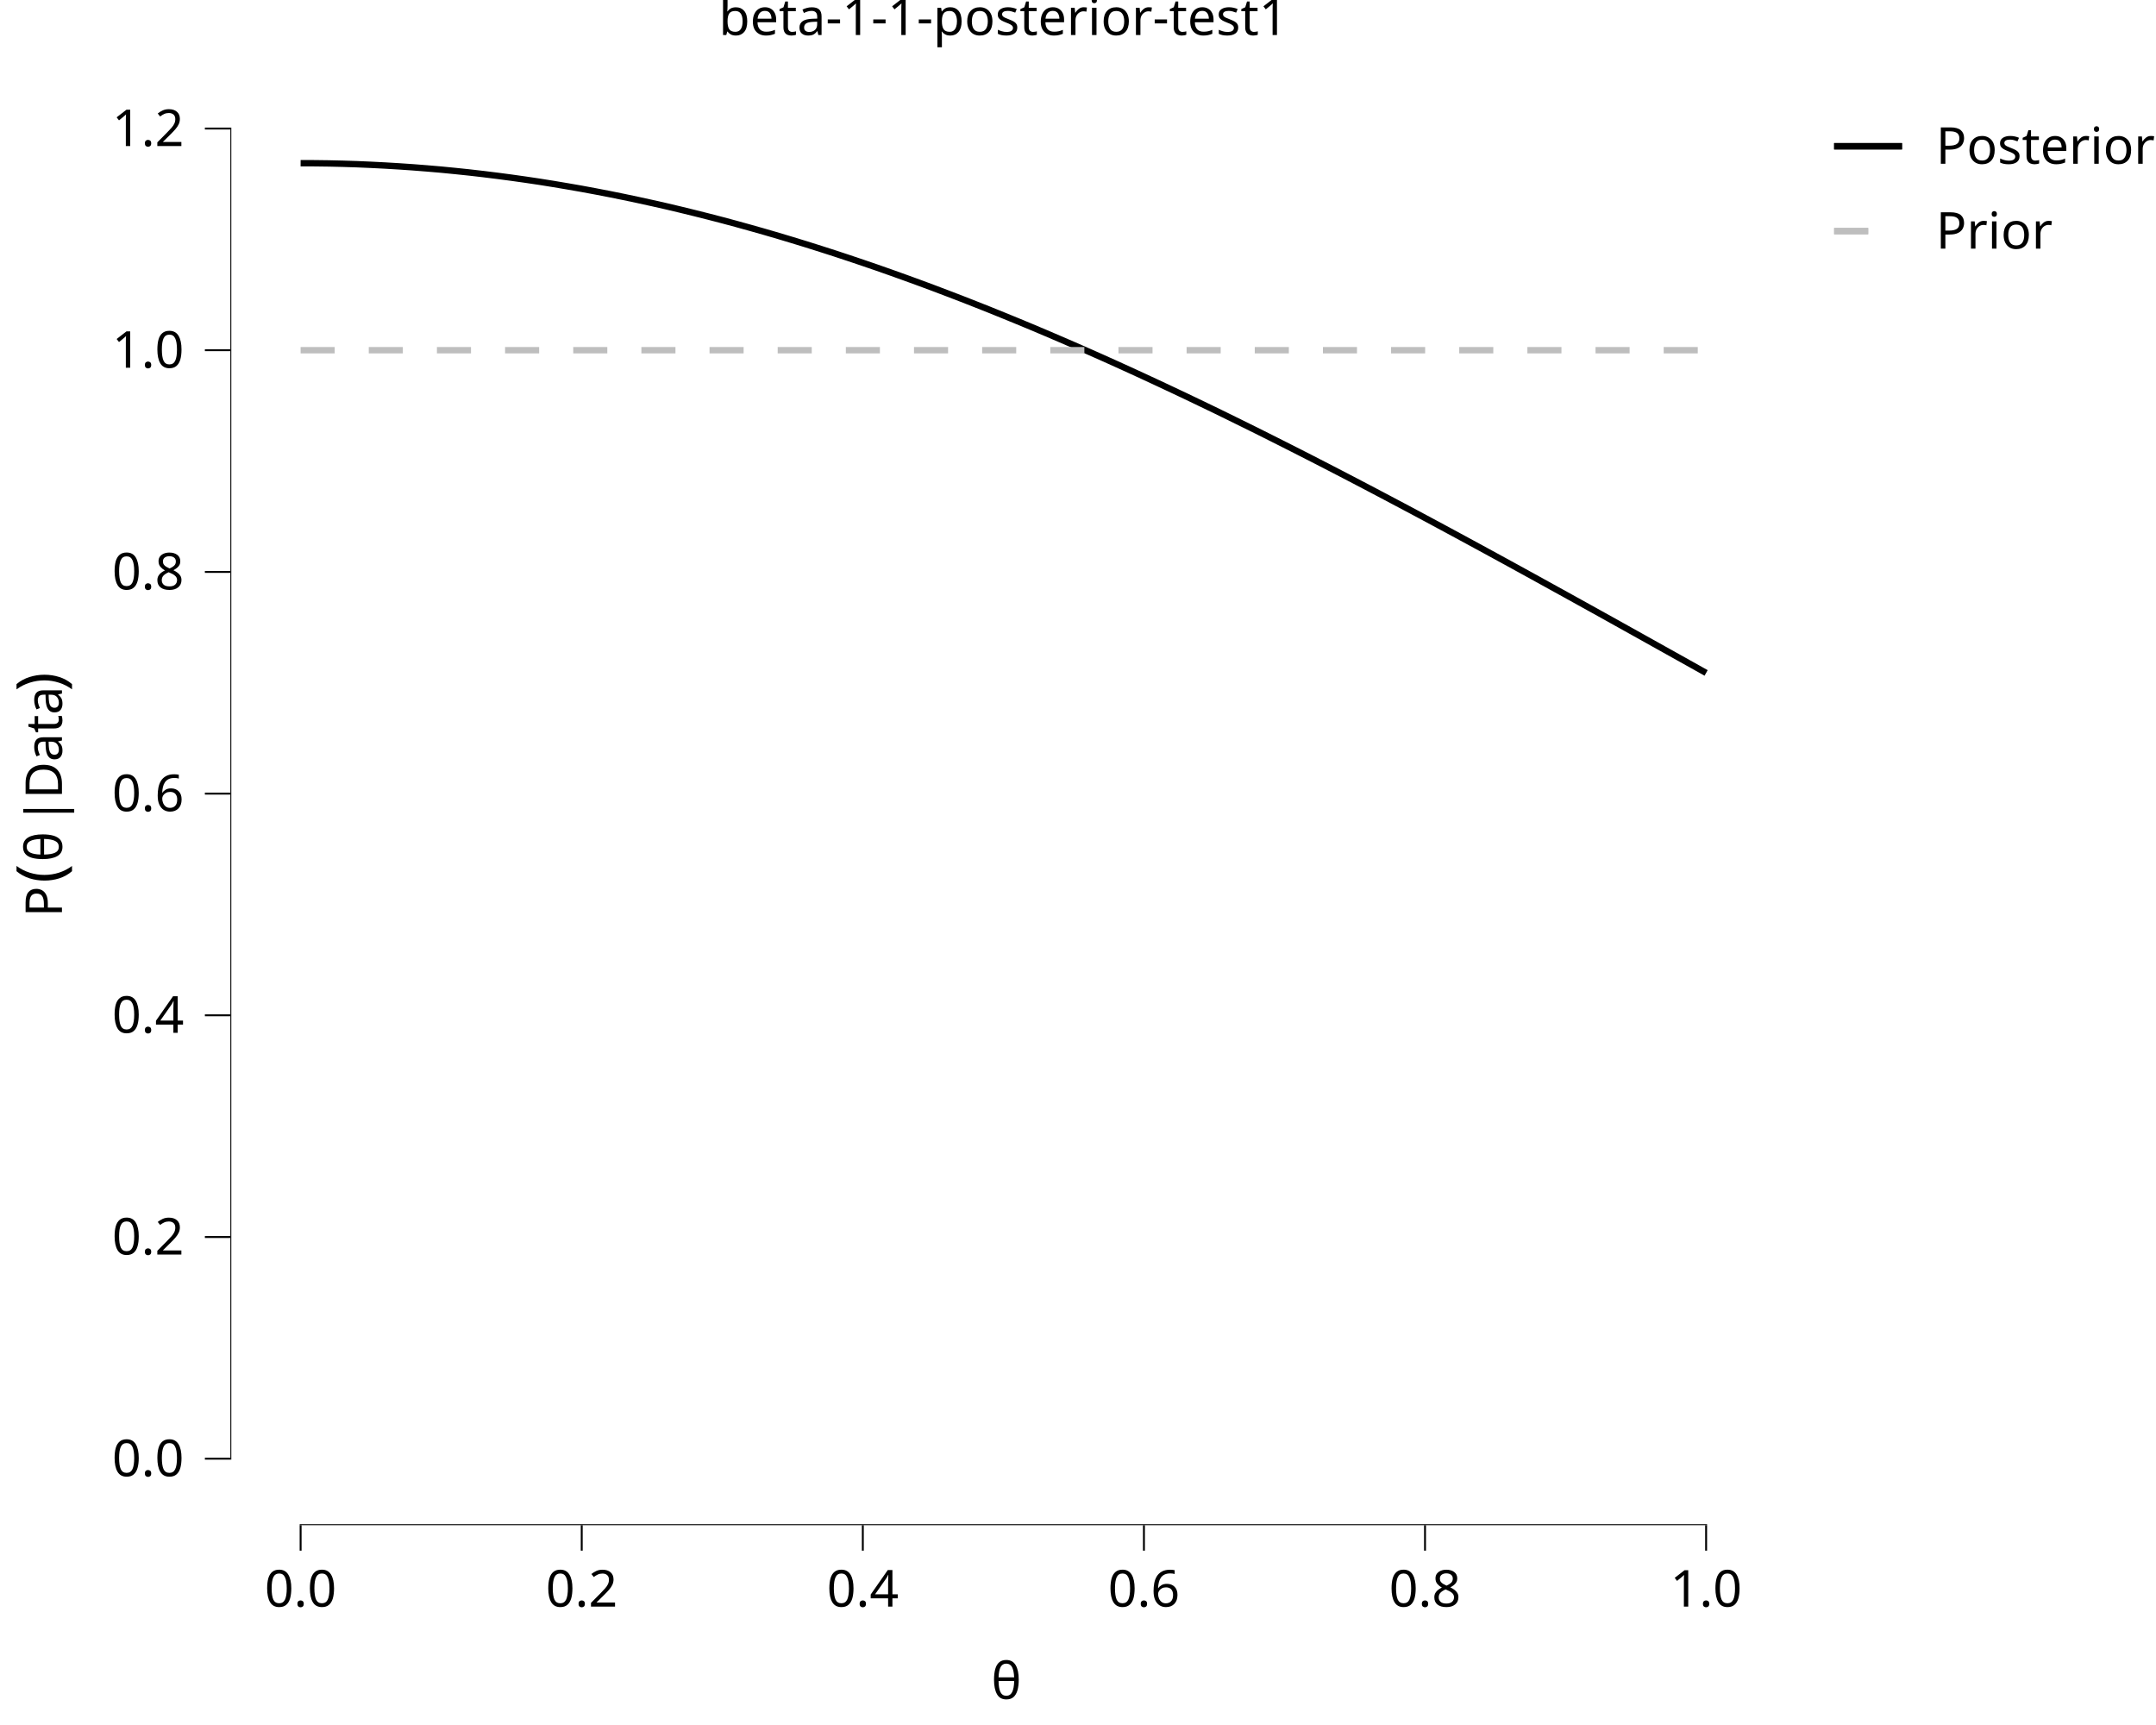
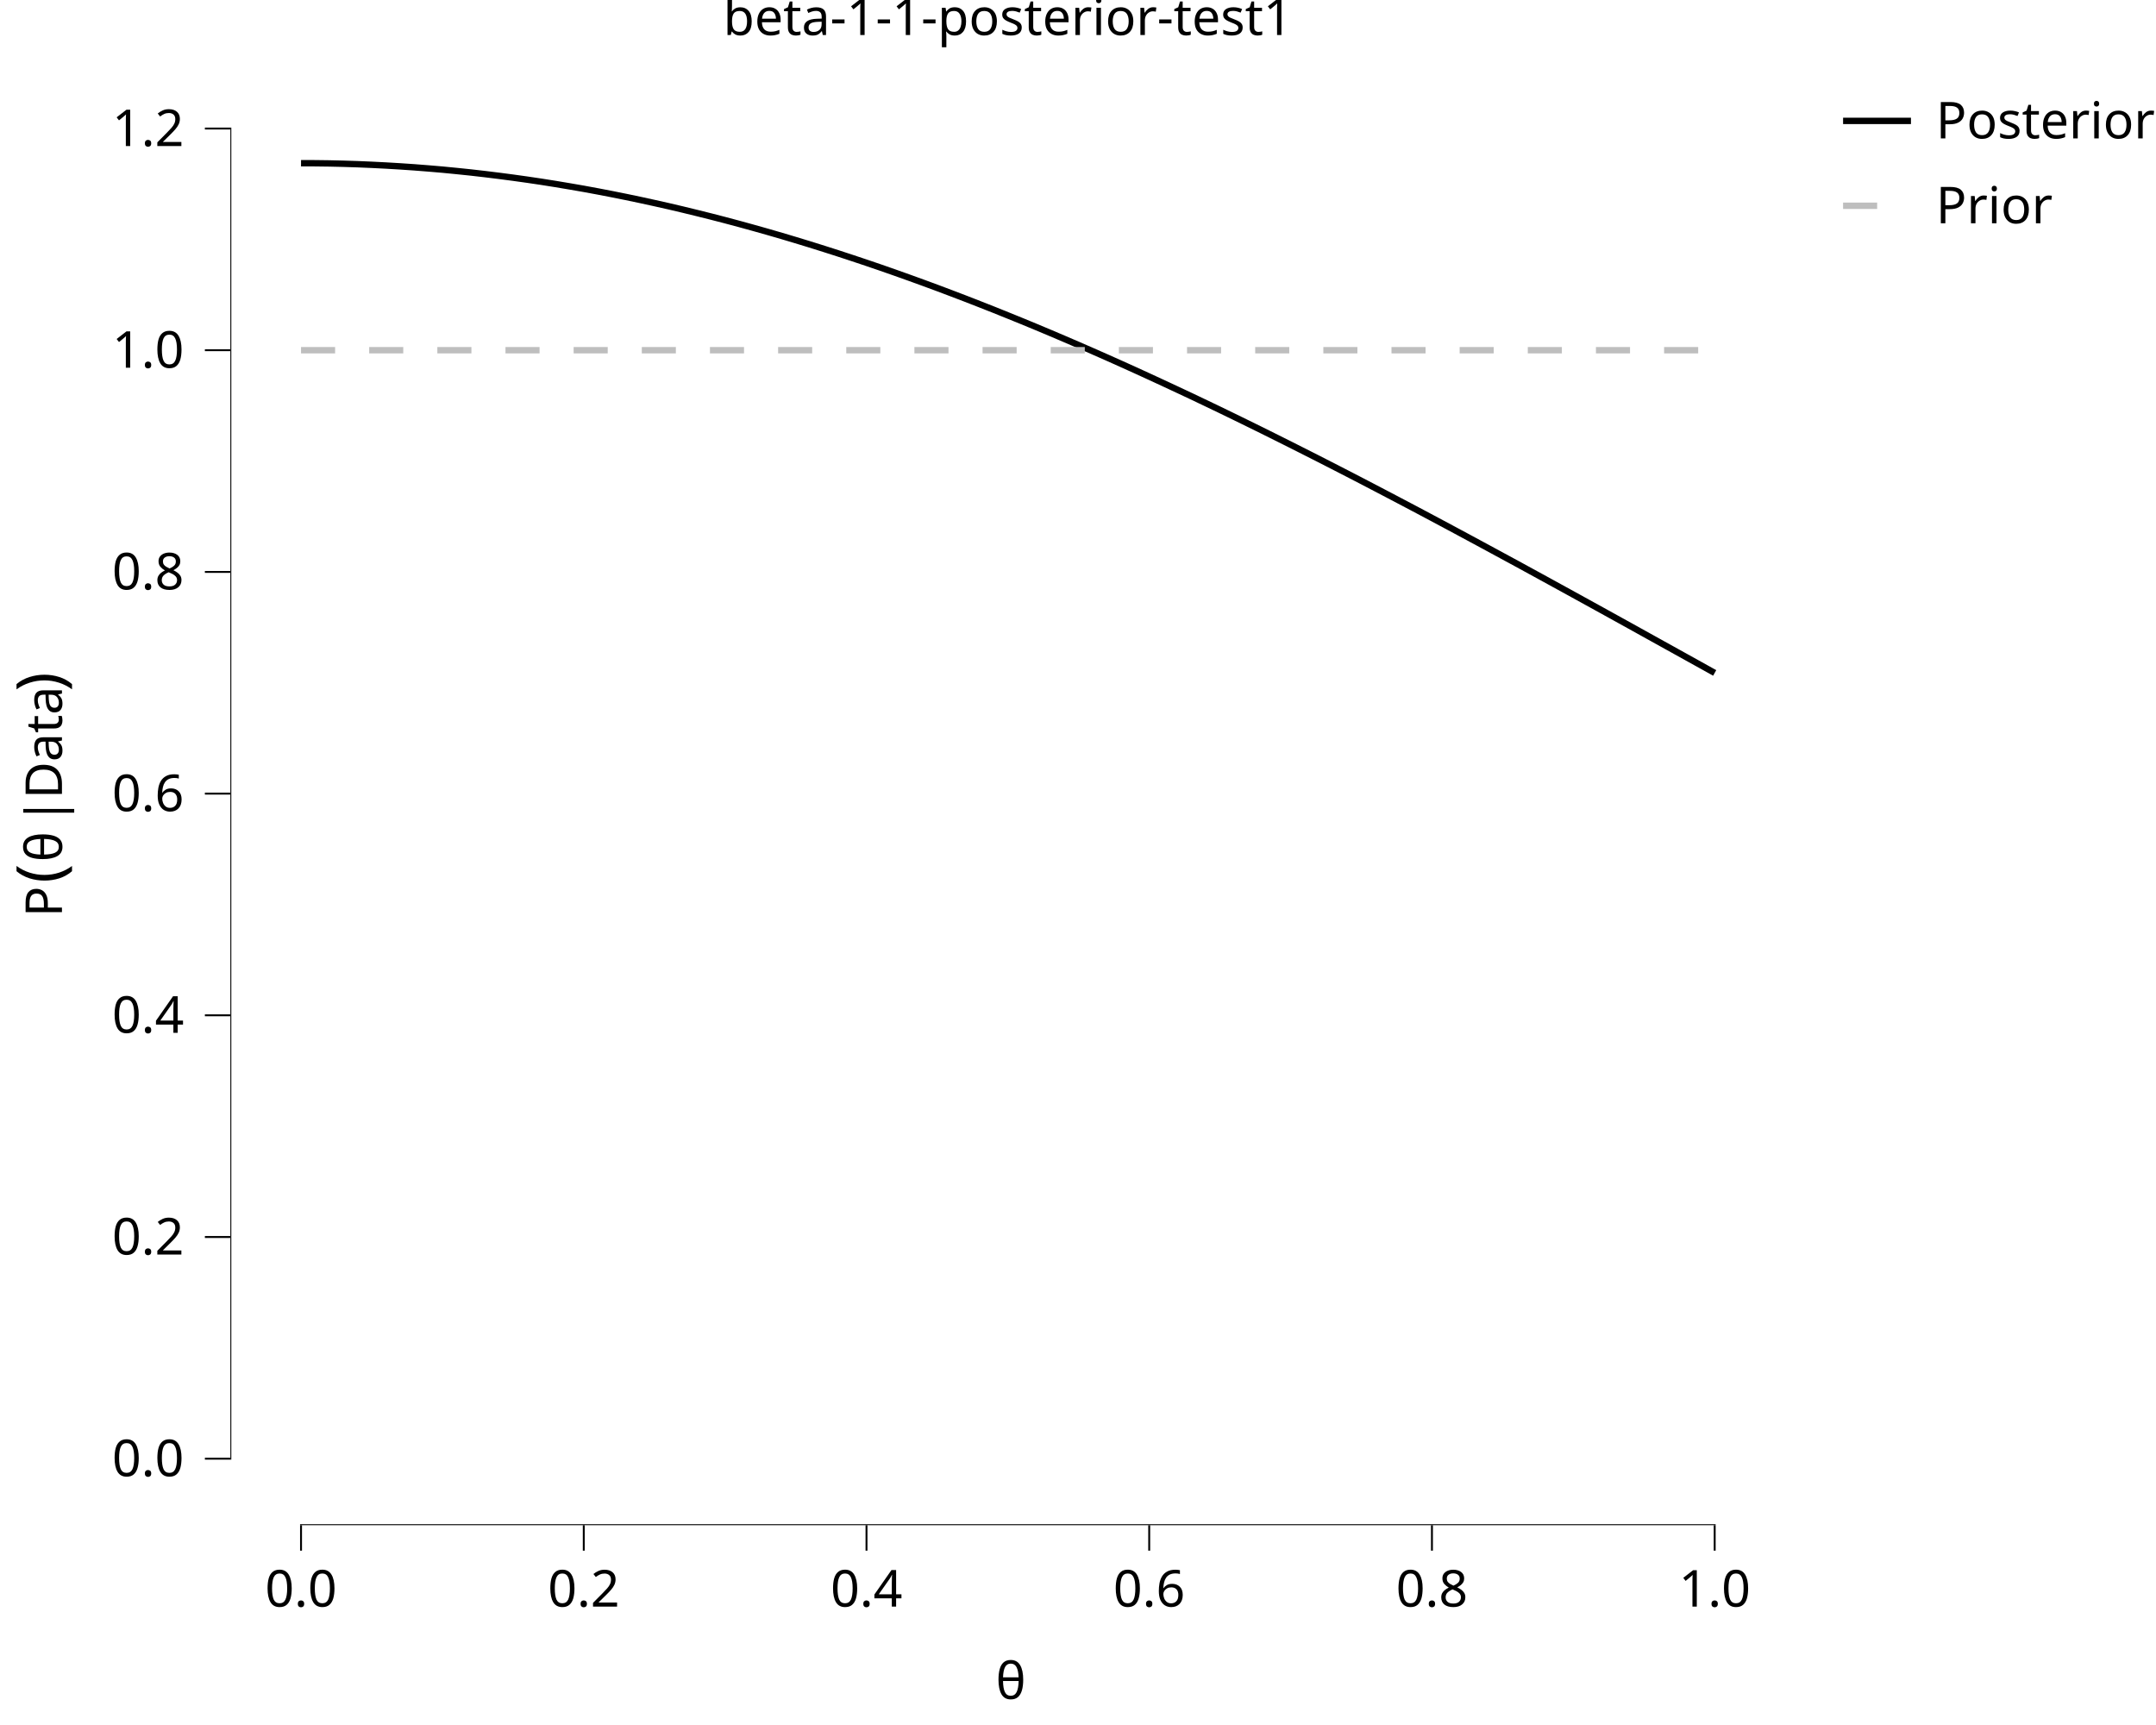
<svg xmlns="http://www.w3.org/2000/svg" class="svglite" data-engine-version="2.0" width="720.00pt" height="576.00pt" viewBox="0 0 720.00 576.00">
  <defs>
    <style type="text/css">
    .svglite line, .svglite polyline, .svglite polygon, .svglite path, .svglite rect, .svglite circle {
      fill: none;
      stroke: #000000;
      stroke-linecap: round;
      stroke-linejoin: round;
      stroke-miterlimit: 10.00;
    }
  </style>
  </defs>
  <rect width="100%" height="100%" style="stroke: none; fill: #FFFFFF;" />
  <defs>
    <clipPath id="cpMC4wMHw3MjAuMDB8MC4wMHw1NzYuMDA=">
      <rect x="0.00" y="0.00" width="720.00" height="576.00" />
    </clipPath>
  </defs>
  <g clip-path="url(#cpMC4wMHw3MjAuMDB8MC4wMHw1NzYuMDA=)">
    <rect x="0.00" y="0.00" width="720.00" height="576.00" style="stroke-width: 10.67; stroke: none;" />
  </g>
  <defs>
-     <clipPath id="cpNzYuOTN8NTkzLjIzfDIwLjcxfDUwOS4yOA==">
-       <rect x="76.93" y="20.71" width="516.31" height="488.57" />
+     <clipPath id="cpNzYuOTN8NTk2LjIyfDIwLjcxfDUwOS4yOA==">
+       <rect x="76.93" y="20.71" width="519.30" height="488.57" />
    </clipPath>
  </defs>
-   <g clip-path="url(#cpNzYuOTN8NTkzLjIzfDIwLjcxfDUwOS4yOA==)">
-     <rect x="76.93" y="20.71" width="516.31" height="488.57" style="stroke-width: 10.67; stroke: none;" />
-     <polyline points="100.39,54.49 105.09,54.51 109.78,54.57 114.48,54.68 119.17,54.83 123.86,55.03 128.56,55.27 133.25,55.55 137.94,55.87 142.64,56.24 147.33,56.64 152.03,57.10 156.72,57.59 161.41,58.13 166.11,58.71 170.80,59.33 175.49,59.99 180.19,60.69 184.88,61.44 189.57,62.23 194.27,63.05 198.96,63.92 203.66,64.83 208.35,65.78 213.04,66.77 217.74,67.80 222.43,68.86 227.12,69.97 231.82,71.12 236.51,72.30 241.21,73.52 245.90,74.78 250.59,76.08 255.29,77.41 259.98,78.78 264.67,80.19 269.37,81.63 274.06,83.11 278.76,84.62 283.45,86.17 288.14,87.75 292.84,89.36 297.53,91.01 302.22,92.69 306.92,94.40 311.61,96.14 316.30,97.92 321.00,99.72 325.69,101.56 330.39,103.42 335.08,105.32 339.77,107.24 344.47,109.19 349.16,111.17 353.85,113.18 358.55,115.21 363.24,117.27 367.94,119.35 372.63,121.46 377.32,123.59 382.02,125.75 386.71,127.93 391.40,130.13 396.10,132.35 400.79,134.60 405.49,136.86 410.18,139.15 414.87,141.46 419.57,143.78 424.26,146.13 428.95,148.49 433.65,150.87 438.34,153.26 443.03,155.67 447.73,158.10 452.42,160.54 457.12,163.00 461.81,165.47 466.50,167.95 471.20,170.44 475.89,172.95 480.58,175.47 485.28,178.00 489.97,180.54 494.67,183.09 499.36,185.65 504.05,188.21 508.75,190.79 513.44,193.37 518.13,195.96 522.83,198.55 527.52,201.15 532.22,203.75 536.91,206.36 541.60,208.97 546.30,211.59 550.99,214.21 555.68,216.83 560.38,219.45 565.07,222.07 569.76,224.70 " style="stroke-width: 2.13; stroke-linecap: butt;" />
-     <polyline points="100.39,116.94 105.09,116.94 109.78,116.94 114.48,116.94 119.17,116.94 123.86,116.94 128.56,116.94 133.25,116.94 137.94,116.94 142.64,116.94 147.33,116.94 152.03,116.94 156.72,116.94 161.41,116.94 166.11,116.94 170.80,116.94 175.49,116.94 180.19,116.94 184.88,116.94 189.57,116.94 194.27,116.94 198.96,116.94 203.66,116.94 208.35,116.94 213.04,116.94 217.74,116.94 222.43,116.94 227.12,116.94 231.82,116.94 236.51,116.94 241.21,116.94 245.90,116.94 250.59,116.94 255.29,116.94 259.98,116.94 264.67,116.94 269.37,116.94 274.06,116.94 278.76,116.94 283.45,116.94 288.14,116.94 292.84,116.94 297.53,116.94 302.22,116.94 306.92,116.94 311.61,116.94 316.30,116.94 321.00,116.94 325.69,116.94 330.39,116.94 335.08,116.94 339.77,116.94 344.47,116.94 349.16,116.94 353.85,116.94 358.55,116.94 363.24,116.94 367.94,116.94 372.63,116.94 377.32,116.94 382.02,116.94 386.71,116.94 391.40,116.94 396.10,116.94 400.79,116.94 405.49,116.94 410.18,116.94 414.87,116.94 419.57,116.94 424.26,116.94 428.95,116.94 433.65,116.94 438.34,116.94 443.03,116.94 447.73,116.94 452.42,116.94 457.12,116.94 461.81,116.94 466.50,116.94 471.20,116.94 475.89,116.94 480.58,116.94 485.28,116.94 489.97,116.94 494.67,116.94 499.36,116.94 504.05,116.94 508.75,116.94 513.44,116.94 518.13,116.94 522.83,116.94 527.52,116.94 532.22,116.94 536.91,116.94 541.60,116.94 546.30,116.94 550.99,116.94 555.68,116.94 560.38,116.94 565.07,116.94 569.76,116.94 " style="stroke-width: 2.13; stroke: #BEBEBE; stroke-dasharray: 11.38,11.38; stroke-linecap: butt;" />
-     <line x1="100.08" y1="509.28" x2="570.08" y2="509.28" style="stroke-width: 0.64; stroke-linecap: butt;" />
+   <g clip-path="url(#cpNzYuOTN8NTk2LjIyfDIwLjcxfDUwOS4yOA==)">
+     <rect x="76.93" y="20.71" width="519.30" height="488.57" style="stroke-width: 10.67; stroke: none;" />
+     <polyline points="100.53,54.49 105.25,54.51 109.97,54.57 114.69,54.68 119.41,54.83 124.13,55.03 128.86,55.27 133.58,55.55 138.30,55.87 143.02,56.24 147.74,56.64 152.46,57.10 157.18,57.59 161.90,58.13 166.62,58.71 171.34,59.33 176.06,59.99 180.79,60.69 185.51,61.44 190.23,62.23 194.95,63.05 199.67,63.92 204.39,64.83 209.11,65.78 213.83,66.77 218.55,67.80 223.27,68.86 227.99,69.97 232.71,71.12 237.44,72.30 242.16,73.52 246.88,74.78 251.60,76.08 256.32,77.41 261.04,78.78 265.76,80.19 270.48,81.63 275.20,83.11 279.92,84.62 284.64,86.17 289.37,87.75 294.09,89.36 298.81,91.01 303.53,92.69 308.25,94.40 312.97,96.14 317.69,97.92 322.41,99.72 327.13,101.56 331.85,103.42 336.57,105.32 341.30,107.24 346.02,109.19 350.74,111.17 355.46,113.18 360.18,115.21 364.90,117.27 369.62,119.35 374.34,121.46 379.06,123.59 383.78,125.75 388.50,127.93 393.22,130.13 397.95,132.35 402.67,134.60 407.39,136.86 412.11,139.15 416.83,141.46 421.55,143.78 426.27,146.13 430.99,148.49 435.71,150.87 440.43,153.26 445.15,155.67 449.88,158.10 454.60,160.54 459.32,163.00 464.04,165.47 468.76,167.95 473.48,170.44 478.20,172.95 482.92,175.47 487.64,178.00 492.36,180.54 497.08,183.09 501.80,185.65 506.53,188.21 511.25,190.79 515.97,193.37 520.69,195.96 525.41,198.55 530.13,201.15 534.85,203.75 539.57,206.36 544.29,208.97 549.01,211.59 553.73,214.21 558.46,216.83 563.18,219.45 567.90,222.07 572.62,224.70 " style="stroke-width: 2.13; stroke-linecap: butt;" />
+     <polyline points="100.53,116.94 105.25,116.94 109.97,116.94 114.69,116.94 119.41,116.94 124.13,116.94 128.86,116.94 133.58,116.94 138.30,116.94 143.02,116.94 147.74,116.94 152.46,116.94 157.18,116.94 161.90,116.94 166.62,116.94 171.34,116.94 176.06,116.94 180.79,116.94 185.51,116.94 190.23,116.94 194.95,116.94 199.67,116.94 204.39,116.94 209.11,116.94 213.83,116.94 218.55,116.94 223.27,116.94 227.99,116.94 232.71,116.94 237.44,116.94 242.16,116.94 246.88,116.94 251.60,116.94 256.32,116.94 261.04,116.94 265.76,116.94 270.48,116.94 275.20,116.94 279.92,116.94 284.64,116.94 289.37,116.94 294.09,116.94 298.81,116.94 303.53,116.94 308.25,116.94 312.97,116.94 317.69,116.94 322.41,116.94 327.13,116.94 331.85,116.94 336.57,116.94 341.30,116.94 346.02,116.94 350.74,116.94 355.46,116.94 360.18,116.94 364.90,116.94 369.62,116.94 374.34,116.94 379.06,116.94 383.78,116.94 388.50,116.94 393.22,116.94 397.95,116.94 402.67,116.94 407.39,116.94 412.11,116.94 416.83,116.94 421.55,116.94 426.27,116.94 430.99,116.94 435.71,116.94 440.43,116.94 445.15,116.94 449.88,116.94 454.60,116.94 459.32,116.94 464.04,116.94 468.76,116.94 473.48,116.94 478.20,116.94 482.92,116.94 487.64,116.94 492.36,116.94 497.08,116.94 501.80,116.94 506.53,116.94 511.25,116.94 515.97,116.94 520.69,116.94 525.41,116.94 530.13,116.94 534.85,116.94 539.57,116.94 544.29,116.94 549.01,116.94 553.73,116.94 558.46,116.94 563.18,116.94 567.90,116.94 572.62,116.94 " style="stroke-width: 2.13; stroke: #BEBEBE; stroke-dasharray: 11.38,11.38; stroke-linecap: butt;" />
+     <line x1="100.21" y1="509.28" x2="572.94" y2="509.28" style="stroke-width: 0.64; stroke-linecap: butt;" />
    <line x1="76.93" y1="487.39" x2="76.93" y2="42.60" style="stroke-width: 0.64; stroke-linecap: butt;" />
-     <rect x="76.93" y="20.71" width="516.31" height="488.57" style="stroke-width: 0.00; stroke: none;" />
+     <rect x="76.93" y="20.71" width="519.30" height="488.57" style="stroke-width: 0.00; stroke: none;" />
  </g>
  <g clip-path="url(#cpMC4wMHw3MjAuMDB8MC4wMHw1NzYuMDA=)">
    <polyline points="76.93,509.28 76.93,20.71 " style="stroke-width: 0.00; stroke: none; stroke-linecap: butt;" />
    <text x="61.45" y="492.92" text-anchor="end" style="font-size: 17.00px; font-family: sans;" textLength="23.63px" lengthAdjust="spacingAndGlyphs">0.0</text>
    <text x="61.45" y="418.90" text-anchor="end" style="font-size: 17.00px; font-family: sans;" textLength="23.63px" lengthAdjust="spacingAndGlyphs">0.2</text>
    <text x="61.45" y="344.87" text-anchor="end" style="font-size: 17.00px; font-family: sans;" textLength="23.63px" lengthAdjust="spacingAndGlyphs">0.4</text>
    <text x="61.45" y="270.85" text-anchor="end" style="font-size: 17.00px; font-family: sans;" textLength="23.63px" lengthAdjust="spacingAndGlyphs">0.6</text>
    <text x="61.45" y="196.82" text-anchor="end" style="font-size: 17.00px; font-family: sans;" textLength="23.63px" lengthAdjust="spacingAndGlyphs">0.8</text>
    <text x="61.45" y="122.79" text-anchor="end" style="font-size: 17.00px; font-family: sans;" textLength="23.63px" lengthAdjust="spacingAndGlyphs">1.0</text>
    <text x="61.45" y="48.77" text-anchor="end" style="font-size: 17.00px; font-family: sans;" textLength="23.63px" lengthAdjust="spacingAndGlyphs">1.2</text>
    <polyline points="68.42,487.07 76.93,487.07 " style="stroke-width: 0.64; stroke-linecap: butt;" />
    <polyline points="68.42,413.05 76.93,413.05 " style="stroke-width: 0.64; stroke-linecap: butt;" />
    <polyline points="68.42,339.02 76.93,339.02 " style="stroke-width: 0.64; stroke-linecap: butt;" />
    <polyline points="68.42,265.00 76.93,265.00 " style="stroke-width: 0.64; stroke-linecap: butt;" />
    <polyline points="68.42,190.97 76.93,190.97 " style="stroke-width: 0.64; stroke-linecap: butt;" />
    <polyline points="68.42,116.94 76.93,116.94 " style="stroke-width: 0.64; stroke-linecap: butt;" />
    <polyline points="68.42,42.92 76.93,42.92 " style="stroke-width: 0.64; stroke-linecap: butt;" />
-     <polyline points="76.93,509.28 593.23,509.28 " style="stroke-width: 0.00; stroke: none; stroke-linecap: butt;" />
-     <polyline points="100.39,517.79 100.39,509.28 " style="stroke-width: 0.64; stroke-linecap: butt;" />
-     <polyline points="194.27,517.79 194.27,509.28 " style="stroke-width: 0.64; stroke-linecap: butt;" />
-     <polyline points="288.14,517.79 288.14,509.28 " style="stroke-width: 0.64; stroke-linecap: butt;" />
-     <polyline points="382.02,517.79 382.02,509.28 " style="stroke-width: 0.64; stroke-linecap: butt;" />
-     <polyline points="475.89,517.79 475.89,509.28 " style="stroke-width: 0.64; stroke-linecap: butt;" />
-     <polyline points="569.76,517.79 569.76,509.28 " style="stroke-width: 0.64; stroke-linecap: butt;" />
-     <text x="100.39" y="536.46" text-anchor="middle" style="font-size: 17.00px; font-family: sans;" textLength="23.63px" lengthAdjust="spacingAndGlyphs">0.0</text>
-     <text x="194.27" y="536.46" text-anchor="middle" style="font-size: 17.00px; font-family: sans;" textLength="23.63px" lengthAdjust="spacingAndGlyphs">0.2</text>
-     <text x="288.14" y="536.46" text-anchor="middle" style="font-size: 17.00px; font-family: sans;" textLength="23.63px" lengthAdjust="spacingAndGlyphs">0.4</text>
-     <text x="382.02" y="536.46" text-anchor="middle" style="font-size: 17.00px; font-family: sans;" textLength="23.63px" lengthAdjust="spacingAndGlyphs">0.6</text>
-     <text x="475.89" y="536.46" text-anchor="middle" style="font-size: 17.00px; font-family: sans;" textLength="23.63px" lengthAdjust="spacingAndGlyphs">0.8</text>
-     <text x="569.76" y="536.46" text-anchor="middle" style="font-size: 17.00px; font-family: sans;" textLength="23.63px" lengthAdjust="spacingAndGlyphs">1.0</text>
-     <text x="331.02" y="567.29" style="font-size: 17.00px; font-family: sans;" textLength="8.13px" lengthAdjust="spacingAndGlyphs">θ</text>
+     <polyline points="76.93,509.28 596.22,509.28 " style="stroke-width: 0.00; stroke: none; stroke-linecap: butt;" />
+     <polyline points="100.53,517.79 100.53,509.28 " style="stroke-width: 0.64; stroke-linecap: butt;" />
+     <polyline points="194.95,517.79 194.95,509.28 " style="stroke-width: 0.64; stroke-linecap: butt;" />
+     <polyline points="289.37,517.79 289.37,509.28 " style="stroke-width: 0.64; stroke-linecap: butt;" />
+     <polyline points="383.78,517.79 383.78,509.28 " style="stroke-width: 0.64; stroke-linecap: butt;" />
+     <polyline points="478.20,517.79 478.20,509.28 " style="stroke-width: 0.64; stroke-linecap: butt;" />
+     <polyline points="572.62,517.79 572.62,509.28 " style="stroke-width: 0.64; stroke-linecap: butt;" />
+     <text x="100.53" y="536.46" text-anchor="middle" style="font-size: 17.00px; font-family: sans;" textLength="23.63px" lengthAdjust="spacingAndGlyphs">0.0</text>
+     <text x="194.95" y="536.46" text-anchor="middle" style="font-size: 17.00px; font-family: sans;" textLength="23.63px" lengthAdjust="spacingAndGlyphs">0.2</text>
+     <text x="289.37" y="536.46" text-anchor="middle" style="font-size: 17.00px; font-family: sans;" textLength="23.63px" lengthAdjust="spacingAndGlyphs">0.4</text>
+     <text x="383.78" y="536.46" text-anchor="middle" style="font-size: 17.00px; font-family: sans;" textLength="23.63px" lengthAdjust="spacingAndGlyphs">0.6</text>
+     <text x="478.20" y="536.46" text-anchor="middle" style="font-size: 17.00px; font-family: sans;" textLength="23.63px" lengthAdjust="spacingAndGlyphs">0.8</text>
+     <text x="572.62" y="536.46" text-anchor="middle" style="font-size: 17.00px; font-family: sans;" textLength="23.63px" lengthAdjust="spacingAndGlyphs">1.0</text>
+     <text x="332.51" y="567.29" style="font-size: 17.00px; font-family: sans;" textLength="8.13px" lengthAdjust="spacingAndGlyphs">θ</text>
    <text transform="translate(20.69,306.22) rotate(-90)" style="font-size: 17.00px; font-family: sans;" textLength="11.34px" lengthAdjust="spacingAndGlyphs">P</text>
    <text transform="translate(20.69,294.88) rotate(-90)" style="font-size: 21.25px; font-family: sans;" textLength="7.08px" lengthAdjust="spacingAndGlyphs">(</text>
    <text transform="translate(20.69,287.80) rotate(-90)" style="font-size: 17.00px; font-family: sans;" textLength="8.13px" lengthAdjust="spacingAndGlyphs">θ</text>
    <text transform="translate(20.69,279.67) rotate(-90)" style="font-size: 17.00px; font-family: sans;" textLength="4.25px" lengthAdjust="spacingAndGlyphs"> </text>
    <text transform="translate(20.69,275.42) rotate(-90)" style="font-size: 17.00px; font-family: sans;" textLength="4.42px" lengthAdjust="spacingAndGlyphs">|</text>
    <text transform="translate(20.69,271.00) rotate(-90)" style="font-size: 17.00px; font-family: sans;" textLength="4.25px" lengthAdjust="spacingAndGlyphs"> </text>
    <text transform="translate(20.69,266.75) rotate(-90)" style="font-size: 17.00px; font-family: sans;" textLength="35.91px" lengthAdjust="spacingAndGlyphs">Data</text>
    <text transform="translate(20.69,230.83) rotate(-90)" style="font-size: 21.25px; font-family: sans;" textLength="7.06px" lengthAdjust="spacingAndGlyphs">)</text>
-     <rect x="604.19" y="20.71" width="115.81" height="76.12" style="stroke-width: 0.75; stroke: none;" />
-     <rect x="604.19" y="20.71" width="115.81" height="76.12" style="stroke-width: 10.67; stroke: none;" />
-     <rect x="609.67" y="34.66" width="28.35" height="28.35" style="stroke-width: 10.67; stroke: none;" />
-     <line x1="612.51" y1="48.83" x2="635.18" y2="48.83" style="stroke-width: 2.13; stroke-linecap: butt;" />
-     <line x1="612.51" y1="48.83" x2="635.18" y2="48.83" style="stroke-width: 2.13; stroke-linecap: butt;" />
-     <rect x="609.67" y="63.00" width="28.35" height="28.35" style="stroke-width: 10.67; stroke: none;" />
-     <line x1="612.51" y1="77.18" x2="635.18" y2="77.18" style="stroke-width: 2.13; stroke: #BEBEBE; stroke-dasharray: 11.38,11.38; stroke-linecap: butt;" />
-     <line x1="612.51" y1="77.18" x2="635.18" y2="77.18" style="stroke-width: 2.13; stroke: #BEBEBE; stroke-dasharray: 11.38,11.38; stroke-linecap: butt;" />
-     <text x="646.49" y="54.68" style="font-size: 17.00px; font-family: sans;" textLength="68.03px" lengthAdjust="spacingAndGlyphs">Posterior</text>
-     <text x="646.49" y="83.03" style="font-size: 17.00px; font-family: sans;" textLength="35.89px" lengthAdjust="spacingAndGlyphs">Prior</text>
-     <text x="335.08" y="11.70" text-anchor="middle" style="font-size: 17.00px; font-family: sans;" textLength="177.65px" lengthAdjust="spacingAndGlyphs">beta-1-1-posterior-test1</text>
+     <rect x="607.18" y="20.71" width="112.82" height="67.65" style="stroke-width: 0.75; stroke: none;" />
+     <rect x="607.18" y="20.71" width="112.82" height="67.65" style="stroke-width: 10.67; stroke: none;" />
+     <rect x="612.66" y="26.19" width="28.35" height="28.35" style="stroke-width: 10.67; stroke: none;" />
+     <line x1="615.50" y1="40.36" x2="638.17" y2="40.36" style="stroke-width: 2.13; stroke-linecap: butt;" />
+     <rect x="612.66" y="54.53" width="28.35" height="28.35" style="stroke-width: 10.67; stroke: none;" />
+     <line x1="615.50" y1="68.71" x2="638.17" y2="68.71" style="stroke-width: 2.13; stroke: #BEBEBE; stroke-dasharray: 11.38,11.38; stroke-linecap: butt;" />
+     <text x="646.49" y="46.21" style="font-size: 17.00px; font-family: sans;" textLength="68.03px" lengthAdjust="spacingAndGlyphs">Posterior</text>
+     <text x="646.49" y="74.56" style="font-size: 17.00px; font-family: sans;" textLength="35.89px" lengthAdjust="spacingAndGlyphs">Prior</text>
+     <text x="336.57" y="11.70" text-anchor="middle" style="font-size: 17.00px; font-family: sans;" textLength="177.65px" lengthAdjust="spacingAndGlyphs">beta-1-1-posterior-test1</text>
  </g>
</svg>
